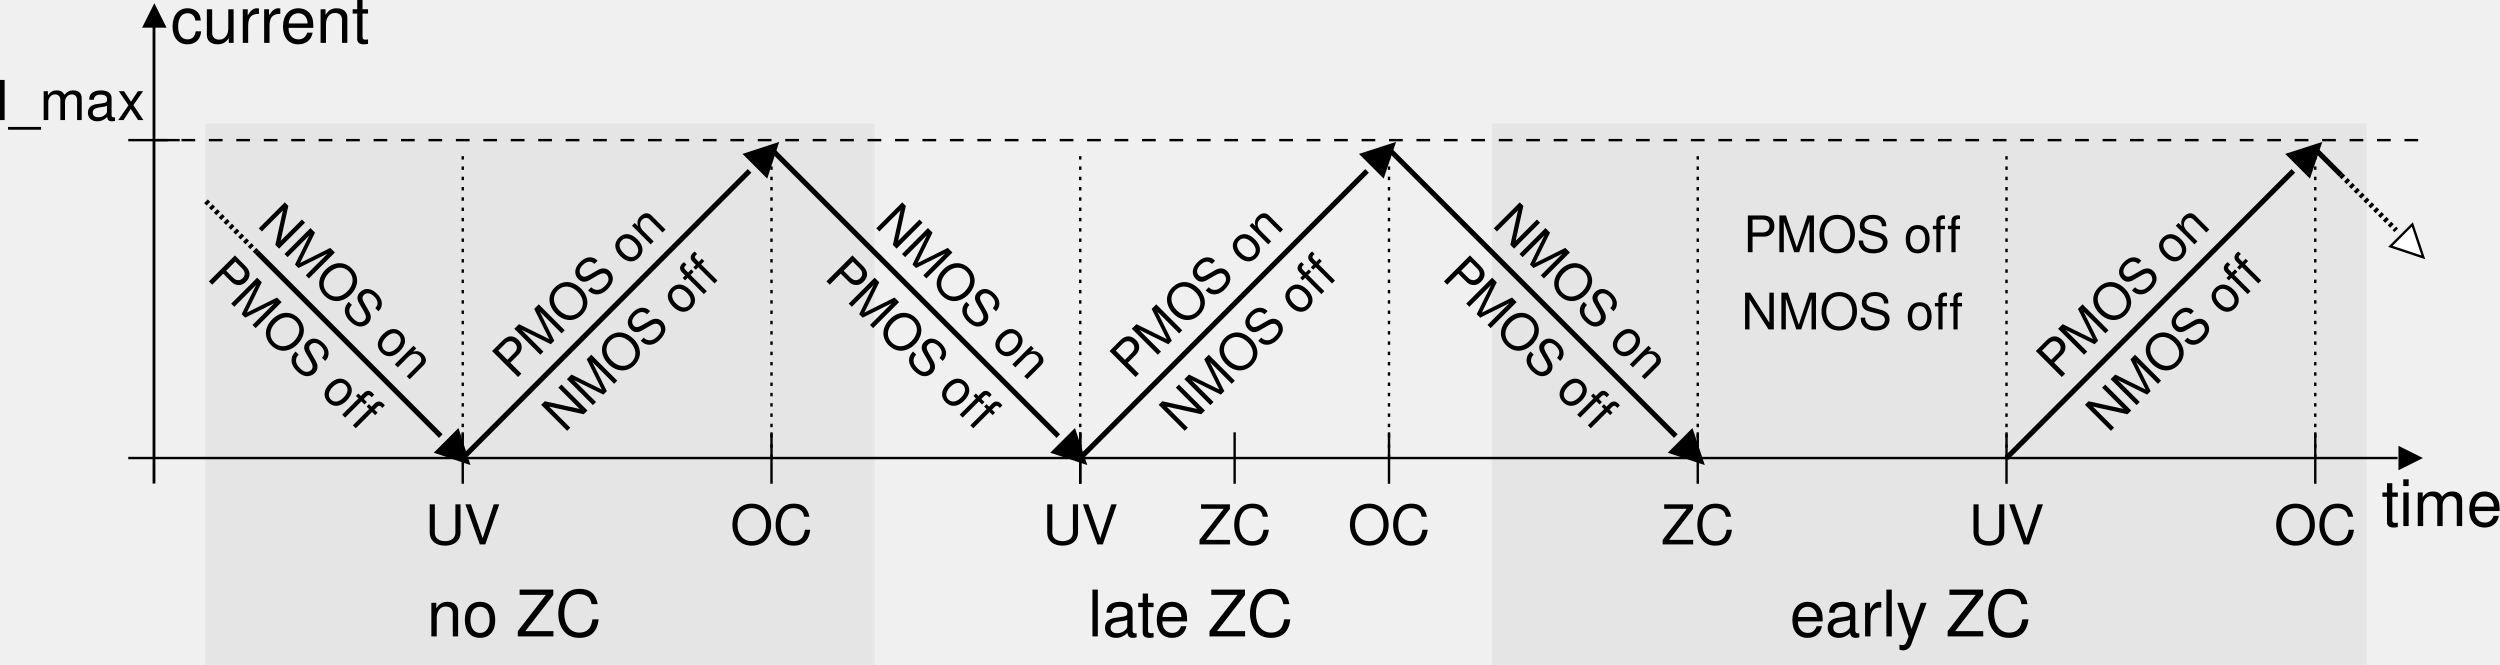
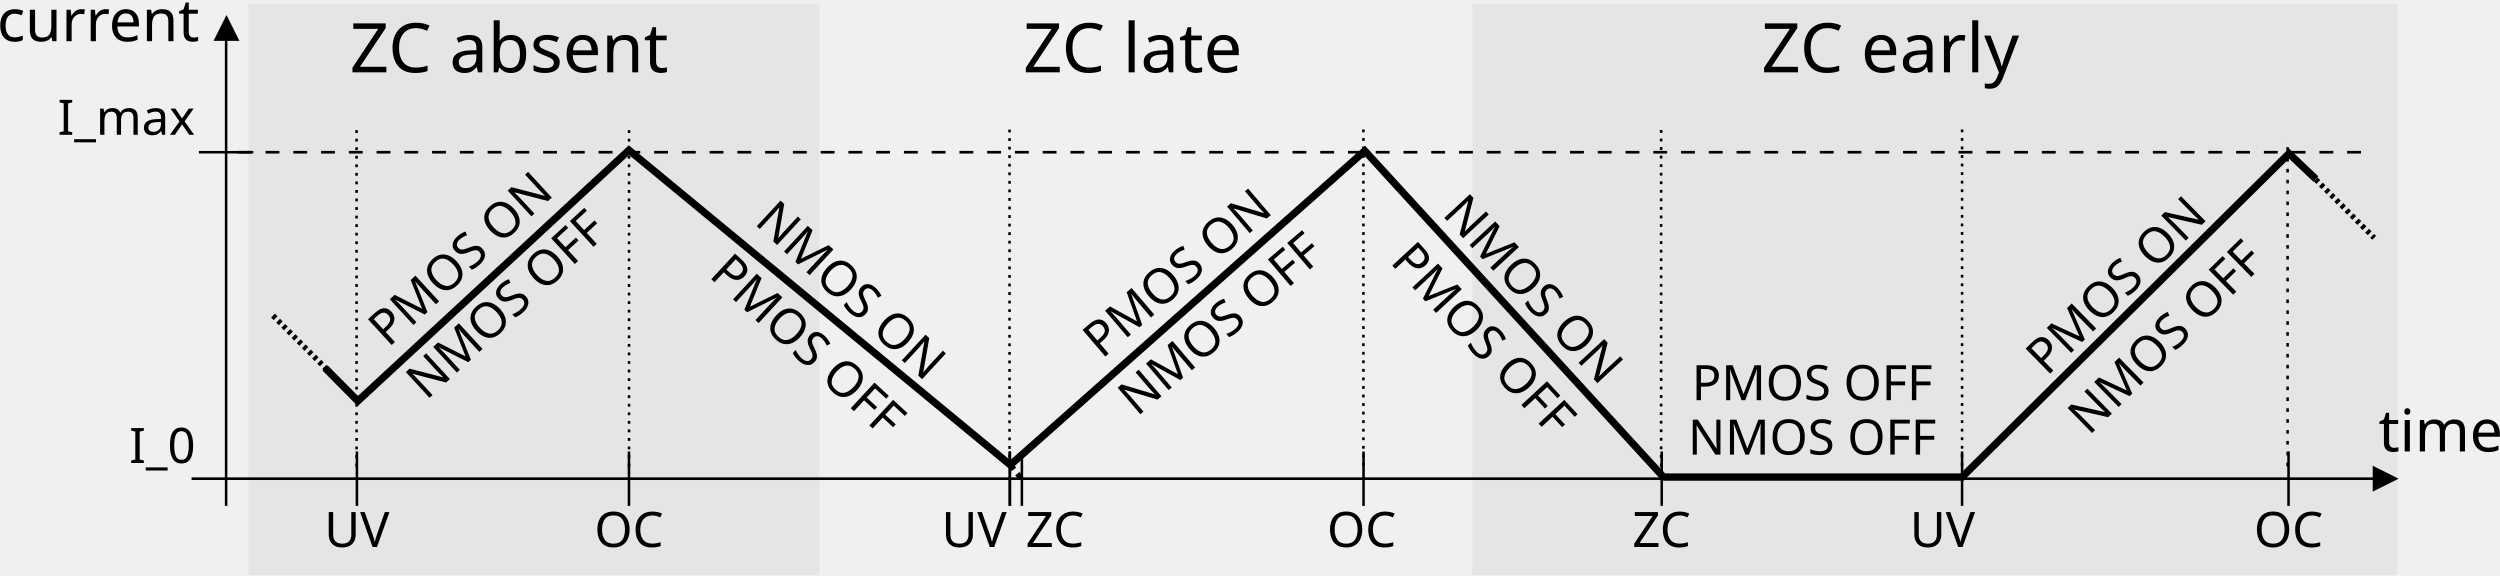
- <svg xmlns="http://www.w3.org/2000/svg" width="545.672" height="145.09" viewBox="-2930 2115 7287.363 1875.089" id="svg2" version="1.1">
-   <defs id="defs170" />
-   <rect id="rect6" style="fill:#e5e5e5;stroke:#000000;stroke-width:0;stroke-linecap:butt;stroke-linejoin:miter" rx="0" height="1577.504" width="2550" y="2443.869" x="1418.875" />
-   <rect id="rect8" style="fill:#e5e5e5;stroke:#000000;stroke-width:0;stroke-linecap:butt;stroke-linejoin:miter" rx="0" height="1577.504" width="1950" y="2443.869" x="-2331.125" />
-   <polyline id="polyline10" style="fill:none;stroke:#000000;stroke-width:7;stroke-linecap:butt;stroke-linejoin:miter;stroke-dasharray:40, 40" points="-2400,2400 4200,2400 " transform="translate(-81.12475,92.15911)" />
-   <polyline id="polyline12" style="fill:none;stroke:#000000;stroke-width:7;stroke-linecap:butt;stroke-linejoin:miter" points="2100,3225 2100,3375 " transform="translate(-81.12475,118.8688)" />
-   <polyline id="polyline14" style="fill:none;stroke:#000000;stroke-width:7;stroke-linecap:butt;stroke-linejoin:miter;stroke-dasharray:10, 20" points="2100,3300 2100,2400 " transform="translate(-81.12475,118.8688)" />
-   <polyline id="polyline16" style="fill:none;stroke:#000000;stroke-width:7;stroke-linecap:butt;stroke-linejoin:miter" points="300,3225 300,3375 " transform="translate(-81.12475,118.8688)" />
-   <polyline id="polyline18" style="fill:none;stroke:#000000;stroke-width:7;stroke-linecap:butt;stroke-linejoin:miter" points="1200,3225 1200,3375 " transform="translate(-81.12475,118.8688)" />
-   <polyline id="polyline20" style="fill:none;stroke:#000000;stroke-width:7;stroke-linecap:butt;stroke-linejoin:miter;stroke-dasharray:10, 20" points="1200,3300 1200,2400 " transform="translate(-81.12475,118.8688)" />
-   <polyline id="polyline22" style="fill:none;stroke:#000000;stroke-width:7;stroke-linecap:butt;stroke-linejoin:miter;stroke-dasharray:10, 20" points="300,3300 300,2400 " transform="translate(-81.12475,118.8688)" />
-   <polyline id="polyline24" style="fill:none;stroke:#000000;stroke-width:7;stroke-linecap:butt;stroke-linejoin:miter" points="300,3225 300,3375 " transform="translate(-81.12475,118.8688)" />
-   <polyline id="polyline26" style="fill:none;stroke:#000000;stroke-width:7;stroke-linecap:butt;stroke-linejoin:miter" points="-1500,3225 -1500,3375 " transform="translate(-81.12475,118.8688)" />
-   <polyline id="polyline28" style="fill:none;stroke:#000000;stroke-width:7;stroke-linecap:butt;stroke-linejoin:miter;stroke-dasharray:10, 20" points="-1500,3300 -1500,2400 " transform="translate(-81.12475,118.8688)" />
-   <polyline id="polyline30" style="fill:none;stroke:#000000;stroke-width:7;stroke-linecap:butt;stroke-linejoin:miter" points="300,3300 375,3225 " transform="translate(-81.12475,118.8688)" />
-   <polyline id="polyline32" style="fill:none;stroke:#000000;stroke-width:7;stroke-linecap:butt;stroke-linejoin:miter" points="-600,3225 -600,3375 " transform="translate(-81.12475,118.8688)" />
-   <polyline id="polyline34" style="fill:none;stroke:#000000;stroke-width:7;stroke-linecap:butt;stroke-linejoin:miter;stroke-dasharray:10, 20" points="-600,3300 -600,2400 " transform="translate(-81.12475,118.8688)" />
-   <polyline id="polyline36" style="fill:none;stroke:#000000;stroke-width:7;stroke-linecap:butt;stroke-linejoin:miter" points="3000,3225 3000,3375 " transform="translate(-81.12475,118.8688)" />
-   <polyline id="polyline38" style="fill:none;stroke:#000000;stroke-width:7;stroke-linecap:butt;stroke-linejoin:miter;stroke-dasharray:10, 20" points="3000,3300 3000,2400 " transform="translate(-81.12475,118.8688)" />
-   <polyline id="polyline40" style="fill:none;stroke:#000000;stroke-width:15;stroke-linecap:butt;stroke-linejoin:miter" points="-600,2400 236,3236 " transform="translate(-81.12475,118.8688)" />
-   <polygon id="polygon42" style="fill:#000000;stroke:#000000;stroke-width:7;stroke-miterlimit:8" points="219,3283 315,3315 283,3219 219,3283 " transform="translate(-81.12475,118.8688)" />
-   <polyline id="polyline44" style="fill:none;stroke:#000000;stroke-width:15;stroke-linecap:butt;stroke-linejoin:miter" points="300,3300 1136,2463 " transform="translate(-81.12475,118.8688)" />
-   <polygon id="polygon46" style="fill:#000000;stroke:#000000;stroke-width:7;stroke-miterlimit:8" points="1119,2415 1183,2479 1183,2479 1215,2384 " transform="translate(-81.12475,118.8688)" />
-   <polyline id="polyline48" style="fill:none;stroke:#000000;stroke-width:15;stroke-linecap:butt;stroke-linejoin:miter" points="1200,2400 2036,3236 " transform="translate(-81.12475,118.8688)" />
-   <polygon id="polygon50" style="fill:#000000;stroke:#000000;stroke-width:7;stroke-miterlimit:8" points="2019,3283 2115,3315 2083,3219 2019,3283 " transform="translate(-81.12475,118.8688)" />
-   <polyline id="polyline52" style="fill:none;stroke:#000000;stroke-width:7;stroke-linecap:butt;stroke-linejoin:miter" points="-2475,3300 4140,3300 " transform="translate(-81.12475,118.8688)" />
-   <polygon id="polygon54" style="fill:#000000;stroke:#000000;stroke-width:7;stroke-miterlimit:8" points="4146,3330 4206,3300 4146,3270 4146,3330 " transform="translate(-81.12475,118.8688)" />
-   <polyline id="polyline56" style="fill:none;stroke:#000000;stroke-width:7;stroke-linecap:butt;stroke-linejoin:miter" points="750,3225 750,3375 " transform="translate(-81.12475,118.8688)" />
-   <polyline id="polyline58" style="fill:none;stroke:#000000;stroke-width:15;stroke-linecap:butt;stroke-linejoin:miter" points="-2100,2700 -1564,3236 " transform="translate(-81.12475,118.8688)" />
-   <polygon id="polygon60" style="fill:#000000;stroke:#000000;stroke-width:7;stroke-miterlimit:8" points="-1578,3283 -1483,3315 -1514,3219 -1578,3283 " transform="translate(-81.12475,118.8688)" />
-   <polyline id="polyline62" style="fill:none;stroke:#000000;stroke-width:15;stroke-linecap:butt;stroke-linejoin:miter;stroke-dasharray:10, 10" points="-2100,2700 -2250,2550 " transform="translate(-81.12475,118.8688)" />
-   <polyline id="polyline64" style="fill:none;stroke:#000000;stroke-width:7;stroke-linecap:butt;stroke-linejoin:miter" points="-2400,3375 -2400,2234 " transform="matrix(1.170973,0,0,1.170973,329.21,-458.7628)" />
-   <polygon id="polygon66" style="fill:#000000;stroke:#000000;stroke-width:7;stroke-miterlimit:8" points="-2429,2229 -2369,2229 -2369,2229 -2399,2169 " transform="translate(-81.12475,-68.09896)" />
-   <polyline id="polyline68" style="fill:none;stroke:#000000;stroke-width:7;stroke-linecap:butt;stroke-linejoin:miter" points="-2475,2400 -2325,2400 " transform="translate(-81.12475,92.15911)" />
-   <polyline id="polyline70" style="fill:none;stroke:#000000;stroke-width:15;stroke-linecap:butt;stroke-linejoin:miter" points="-1500,3300 -664,2463 " transform="translate(-81.12475,118.8688)" />
-   <polygon id="polygon72" style="fill:#000000;stroke:#000000;stroke-width:7;stroke-miterlimit:8" points="-678,2415 -614,2479 -614,2479 -583,2384 " transform="translate(-81.12475,118.8688)" />
-   <polyline id="polyline74" style="fill:none;stroke:#000000;stroke-width:7;stroke-linecap:butt;stroke-linejoin:miter" points="3900,3225 3900,3375 " transform="translate(-81.12475,118.8688)" />
-   <polyline id="polyline76" style="fill:none;stroke:#000000;stroke-width:15;stroke-linecap:butt;stroke-linejoin:miter;stroke-dasharray:10, 10" points="3975,2475 4136,2636 " transform="translate(-81.12475,118.8688)" />
-   <polygon id="polygon78" style="fill:#ffffff;stroke:#000000;stroke-width:7;stroke-miterlimit:8" points="4119,2683 4215,2715 4183,2619 4119,2683 " transform="translate(-81.12475,118.8688)" />
-   <polyline id="polyline80" style="fill:none;stroke:#000000;stroke-width:15;stroke-linecap:butt;stroke-linejoin:miter" points="3000,3300 3836,2463 " transform="translate(-81.12475,118.8688)" />
-   <polygon id="polygon82" style="fill:#000000;stroke:#000000;stroke-width:7;stroke-miterlimit:8" points="3819,2415 3883,2479 3883,2479 3915,2384 " transform="translate(-81.12475,118.8688)" />
-   <polyline id="polyline84" style="fill:none;stroke:#000000;stroke-width:15;stroke-linecap:butt;stroke-linejoin:miter" points="3900,2400 3975,2475 " transform="translate(-81.12475,118.8688)" />
-   <polyline id="polyline86" style="fill:none;stroke:#000000;stroke-width:7;stroke-linecap:butt;stroke-linejoin:miter;stroke-dasharray:10, 20" points="3900,3300 3900,2400 " transform="translate(-81.12475,118.8688)" />
-   <text style="font-size:186.968px;font-style:normal;font-weight:normal;text-anchor:middle;fill:#000000;stroke-width:0.025in;font-family:Helvetica" id="text88" font-size="156" font-weight="normal" font-style="normal" y="3938.74" x="-1431.125" xml:space="preserve">no ZC</text>
-   <text style="font-size:186.968px;font-style:normal;font-weight:normal;text-anchor:middle;fill:#000000;stroke-width:0.025in;font-family:Helvetica" id="text90" font-size="156" font-weight="normal" font-style="normal" y="3938.74" x="2639.197" xml:space="preserve">early ZC</text>
-   <text style="font-size:186.968px;font-style:normal;font-weight:normal;text-anchor:start;fill:#000000;stroke-width:0.025in;font-family:Helvetica" id="text92" font-size="120" font-weight="normal" font-style="normal" y="3617.16" x="4012.037" xml:space="preserve">time</text>
-   <text style="font-size:186.968px;font-style:normal;font-weight:normal;text-anchor:middle;fill:#000000;stroke-width:0.025in;font-family:Helvetica" id="text94" font-size="156" font-weight="normal" font-style="normal" y="3938.74" x="540.649" xml:space="preserve">late ZC</text>
-   <g style="fill:none;stroke-width:0.025in" id="g96" transform="matrix(0.7071055,-0.7071081,0.7071081,0.7071055,3443.875,3118.869)">
-     <text style="font-size:146.903px;font-style:normal;font-weight:normal;text-anchor:middle;fill:#000000;font-family:Helvetica" id="text98" font-size="108" font-weight="normal" font-style="normal" y="0" x="0" xml:space="preserve">NMOS off</text>
-   </g>
-   <g style="fill:none;stroke-width:0.025in" id="g100" transform="matrix(0.7071055,-0.7071081,0.7071081,0.7071055,3293.875,2968.869)">
-     <text style="font-size:146.903px;font-style:normal;font-weight:normal;text-anchor:middle;fill:#000000;font-family:Helvetica" id="text102" font-size="108" font-weight="normal" font-style="normal" y="0" x="0" xml:space="preserve">PMOS on</text>
-   </g>
-   <text style="font-size:146.903px;font-style:normal;font-weight:normal;text-anchor:middle;fill:#000000;stroke-width:0.025in;font-family:Helvetica" id="text104" font-size="108" font-weight="normal" font-style="normal" y="3043.869" x="2468.875" xml:space="preserve">NMOS off</text>
-   <text style="font-size:146.903px;font-style:normal;font-weight:normal;text-anchor:middle;fill:#000000;stroke-width:0.025in;font-family:Helvetica" id="text106" font-size="108" font-weight="normal" font-style="normal" y="2818.869" x="2468.875" xml:space="preserve">PMOS off</text>
-   <g style="fill:none;stroke-width:0.025in" id="g108" transform="matrix(0.7071159,0.7070977,-0.7070977,0.7071159,1643.875,2968.869)">
-     <text style="font-size:146.903px;font-style:normal;font-weight:normal;text-anchor:middle;fill:#000000;font-family:Helvetica" id="text110" font-size="108" font-weight="normal" font-style="normal" y="0" x="0" xml:space="preserve">NMOS on</text>
-   </g>
-   <g style="fill:none;stroke-width:0.025in" id="g112" transform="matrix(0.7071159,0.7070977,-0.7070977,0.7071159,1493.875,3118.869)">
-     <text style="font-size:146.903px;font-style:normal;font-weight:normal;text-anchor:middle;fill:#000000;font-family:Helvetica" id="text114" font-size="108" font-weight="normal" font-style="normal" y="0" x="0" xml:space="preserve">PMOS off</text>
-   </g>
-   <g style="fill:none;stroke-width:0.025in" id="g116" transform="matrix(0.7071055,-0.7071081,0.7071081,0.7071055,743.8752,3118.869)">
-     <text style="font-size:146.903px;font-style:normal;font-weight:normal;text-anchor:middle;fill:#000000;font-family:Helvetica" id="text118" font-size="108" font-weight="normal" font-style="normal" y="0" x="0" xml:space="preserve">NMOS off</text>
-   </g>
-   <g style="fill:none;stroke-width:0.025in" id="g120" transform="matrix(0.7071055,-0.7071081,0.7071081,0.7071055,593.8752,2968.869)">
-     <text style="font-size:146.903px;font-style:normal;font-weight:normal;text-anchor:middle;fill:#000000;font-family:Helvetica" id="text122" font-size="108" font-weight="normal" font-style="normal" y="0" x="0" xml:space="preserve">PMOS on</text>
-   </g>
-   <g style="fill:none;stroke-width:0.025in" id="g124" transform="matrix(0.7071159,0.7070977,-0.7070977,0.7071159,-156.1248,2968.869)">
-     <text style="font-size:146.903px;font-style:normal;font-weight:normal;text-anchor:middle;fill:#000000;font-family:Helvetica" id="text126" font-size="108" font-weight="normal" font-style="normal" y="0" x="0" xml:space="preserve">NMOS on</text>
-   </g>
-   <g style="fill:none;stroke-width:0.025in" id="g128" transform="matrix(0.7071159,0.7070977,-0.7070977,0.7071159,-306.1248,3118.869)">
-     <text style="font-size:146.903px;font-style:normal;font-weight:normal;text-anchor:middle;fill:#000000;font-family:Helvetica" id="text130" font-size="108" font-weight="normal" font-style="normal" y="0" x="0" xml:space="preserve">PMOS off</text>
-   </g>
-   <g style="fill:none;stroke-width:0.025in" id="g132" transform="matrix(0.7071055,-0.7071081,0.7071081,0.7071055,-1056.125,3118.869)">
-     <text style="font-size:146.903px;font-style:normal;font-weight:normal;text-anchor:middle;fill:#000000;font-family:Helvetica" id="text134" font-size="108" font-weight="normal" font-style="normal" y="0" x="0" xml:space="preserve">NMOS off</text>
-   </g>
-   <g style="fill:none;stroke-width:0.025in" id="g136" transform="matrix(0.7071055,-0.7071081,0.7071081,0.7071055,-1206.125,2968.869)">
-     <text style="font-size:146.903px;font-style:normal;font-weight:normal;text-anchor:middle;fill:#000000;font-family:Helvetica" id="text138" font-size="108" font-weight="normal" font-style="normal" y="0" x="0" xml:space="preserve">PMOS on</text>
-   </g>
-   <g style="fill:none;stroke-width:0.025in" id="g140" transform="matrix(0.7071159,0.7070977,-0.7070977,0.7071159,-1956.125,2968.869)">
-     <text style="font-size:146.903px;font-style:normal;font-weight:normal;text-anchor:middle;fill:#000000;font-family:Helvetica" id="text142" font-size="108" font-weight="normal" font-style="normal" y="0" x="0" xml:space="preserve">NMOS on</text>
-   </g>
-   <g style="fill:none;stroke-width:0.025in" id="g144" transform="matrix(0.7071159,0.7070977,-0.7070977,0.7071159,-2106.125,3118.869)">
-     <text style="font-size:146.903px;font-style:normal;font-weight:normal;text-anchor:middle;fill:#000000;font-family:Helvetica" id="text146" font-size="108" font-weight="normal" font-style="normal" y="0" x="0" xml:space="preserve">PMOS off</text>
-   </g>
-   <text style="font-size:186.968px;font-style:normal;font-weight:normal;text-anchor:start;fill:#000000;stroke-width:0.025in;font-family:Helvetica" id="text148" font-size="120" font-weight="normal" font-style="normal" y="2208.611" x="-2432.835" xml:space="preserve">current</text>
-   <text style="font-size:160.258px;font-style:normal;font-weight:normal;text-anchor:middle;fill:#000000;stroke-width:0.025in;font-family:Helvetica" id="text150" font-size="108" font-weight="normal" font-style="normal" y="2433.611" x="-2727.706" xml:space="preserve">I_max</text>
-   <text style="font-size:160.258px;font-style:normal;font-weight:normal;text-anchor:middle;fill:#000000;stroke-width:0.025in;font-family:Helvetica" id="text152" font-size="108" font-weight="normal" font-style="normal" y="3670.579" x="-1581.125" xml:space="preserve">UV</text>
-   <text style="font-size:160.258px;font-style:normal;font-weight:normal;text-anchor:middle;fill:#000000;stroke-width:0.025in;font-family:Helvetica" id="text154" font-size="108" font-weight="normal" font-style="normal" y="3670.579" x="-681.125" xml:space="preserve">OC</text>
-   <text style="font-size:160.258px;font-style:normal;font-weight:normal;text-anchor:middle;fill:#000000;stroke-width:0.025in;font-family:Helvetica" id="text156" font-size="108" font-weight="normal" font-style="normal" y="3670.579" x="218.875" xml:space="preserve">UV</text>
-   <text style="font-size:160.258px;font-style:normal;font-weight:normal;text-anchor:middle;fill:#000000;stroke-width:0.025in;font-family:Helvetica" id="text158" font-size="108" font-weight="normal" font-style="normal" y="3670.579" x="668.875" xml:space="preserve">ZC</text>
-   <text style="font-size:160.258px;font-style:normal;font-weight:normal;text-anchor:middle;fill:#000000;stroke-width:0.025in;font-family:Helvetica" id="text160" font-size="108" font-weight="normal" font-style="normal" y="3670.579" x="1118.875" xml:space="preserve">OC</text>
-   <text style="font-size:160.258px;font-style:normal;font-weight:normal;text-anchor:middle;fill:#000000;stroke-width:0.025in;font-family:Helvetica" id="text162" font-size="108" font-weight="normal" font-style="normal" y="3670.579" x="2018.875" xml:space="preserve">ZC</text>
-   <text style="font-size:160.258px;font-style:normal;font-weight:normal;text-anchor:middle;fill:#000000;stroke-width:0.025in;font-family:Helvetica" id="text164" font-size="108" font-weight="normal" font-style="normal" y="3670.579" x="2918.875" xml:space="preserve">UV</text>
-   <text style="font-size:160.258px;font-style:normal;font-weight:normal;text-anchor:middle;fill:#000000;stroke-width:0.025in;font-family:Helvetica" id="text166" font-size="108" font-weight="normal" font-style="normal" y="3670.579" x="3818.875" xml:space="preserve">OC</text>
+ <svg xmlns="http://www.w3.org/2000/svg" width="5.677in" height="1.306in" viewBox="-2487 1965 6794.008 1585.469" id="svg2" version="1.1">
+   <defs id="defs214">
+     </defs>
+   <rect id="rect6" style="fill:#e5e5e5;stroke:#000000;stroke-width:0;stroke-linecap:butt;stroke-linejoin:miter" rx="0" height="1575" width="1573.964" y="1975.469" x="-1850.969" />
+   <rect id="rect8" style="fill:#e5e5e5;stroke:#000000;stroke-width:0;stroke-linecap:butt;stroke-linejoin:miter" rx="0" height="1575" width="2550" y="1975.469" x="1522.995" />
+   <polyline id="polyline10" style="fill:none;stroke:#000000;stroke-width:7;stroke-linecap:butt;stroke-linejoin:miter" points="300,3225 300,3375 " transform="translate(-52.00457,-15.37512)" />
+   <polyline id="polyline12" style="fill:none;stroke:#000000;stroke-width:7;stroke-linecap:butt;stroke-linejoin:miter" points="300,3225 300,3375 " transform="translate(-52.00457,-15.37512)" />
+   <polyline id="polyline14" style="fill:none;stroke:#000000;stroke-width:7;stroke-linecap:butt;stroke-linejoin:miter" points="-1500,3225 -1500,3375 " transform="translate(-52.00457,-15.37512)" />
+   <polyline id="polyline26" style="fill:none;stroke:#000000;stroke-width:15;stroke-linecap:butt;stroke-linejoin:miter;stroke-dasharray:10, 10" points="-2100,2700 -2250,2550 " transform="translate(465.2425,283.4719)" />
+   <polyline id="polyline28" style="fill:none;stroke:#000000;stroke-width:7;stroke-linecap:butt;stroke-linejoin:miter" points="-2475,2400 -2325,2400 " transform="translate(487.4399,-15.37512)" />
+   <polyline id="polyline30" style="fill:none;stroke:#000000;stroke-width:7;stroke-linecap:butt;stroke-linejoin:miter" points="-2400,3375 -2400,2084 " transform="translate(487.4399,-15.37512)" />
+   <polygon id="polygon32" style="fill:#000000;stroke:#000000;stroke-width:7;stroke-miterlimit:8" points="-2429,2079 -2369,2079 -2369,2079 -2399,2019 " transform="translate(487.4399,-4.88592)" />
+   <polyline id="polyline40" style="fill:none;stroke:#000000;stroke-width:7;stroke-linecap:butt;stroke-linejoin:miter" points="-750,3225 -750,3375 " transform="translate(-52.00457,-15.37512)" />
+   <polyline id="polyline64" style="fill:none;stroke:#000000;stroke-width:7.309;stroke-linecap:butt;stroke-linejoin:miter;stroke-miterlimit:4;stroke-dasharray:none" points="-2475,3300 4065,3300 " transform="matrix(0.9206093,0,0,1,270.7187,-15.37512)" />
+   <polygon id="polygon66" style="fill:#000000;stroke:#000000;stroke-width:7;stroke-miterlimit:8" points="4071,3270 4071,3330 4071,3330 4131,3300 " transform="translate(-62.49377,-15.37512)" />
+   <polyline id="polyline68" style="fill:none;stroke:#000000;stroke-width:7;stroke-linecap:butt;stroke-linejoin:miter" points="1275,3225 1275,3375 " transform="translate(-52.00457,-15.37512)" />
+   <polyline id="polyline72" style="fill:none;stroke:#000000;stroke-width:7;stroke-linecap:butt;stroke-linejoin:miter;stroke-dasharray:10, 20" points="2925,3300 2925,2100 " transform="matrix(1,0,0,0.7858456,-52.00457,655.7462)" />
+   <polyline id="polyline92" style="fill:none;stroke:#000000;stroke-width:7;stroke-linecap:butt;stroke-linejoin:miter" points="1950,3225 1950,3375 " transform="translate(94.9948,-15.37512)" />
+   <polyline id="polyline102" style="fill:none;stroke:#000000;stroke-width:7;stroke-linecap:butt;stroke-linejoin:miter" points="600,3225 600,3375 " transform="translate(-318.8597,-15.37512)" />
+   <polyline id="polyline104" style="fill:none;stroke:#000000;stroke-width:7;stroke-linecap:butt;stroke-linejoin:miter" points="2925,3225 2925,3375 " transform="translate(-52.00457,-15.37512)" />
+   <polyline id="polyline106" style="fill:none;stroke:#000000;stroke-width:7;stroke-linecap:butt;stroke-linejoin:miter" points="3825,3225 3825,3375 " transform="translate(-52.00457,-15.37512)" />
+   <polyline id="polyline108" style="fill:none;stroke:#000000;stroke-width:15;stroke-linecap:butt;stroke-linejoin:miter;stroke-dasharray:10, 10" points="3900,2475 4061,2636 " transform="translate(-52.00457,-15.37512)" />
+   <polyline id="polyline112" style="fill:none;stroke:#000000;stroke-width:7.346;stroke-linecap:butt;stroke-linejoin:miter;stroke-miterlimit:4;stroke-dasharray:41.976, 41.976;stroke-dashoffset:0" points="-2400,2400 4050,2400 " transform="matrix(0.9113703,0,0,1,306.9455,-15.37512)" />
+   <polyline id="polyline120" style="fill:none;stroke:#000000;stroke-width:7;stroke-linecap:butt;stroke-linejoin:miter;stroke-dasharray:10, 20" points="3825,3300 3825,2400 " transform="translate(-54.62687,-49.46501)" />
+   <text style="font-style:normal;font-variant:normal;font-weight:normal;font-stretch:normal;font-size:134.861px;font-family:Sans;-inkscape-font-specification:Sans;text-anchor:middle;fill:#000000;stroke-width:0.025in" id="text122" font-size="120" font-weight="normal" font-style="normal" y="3472.912" x="-1552.005" xml:space="preserve">UV</text>
+   <text style="font-style:normal;font-variant:normal;font-weight:normal;font-stretch:normal;font-size:134.861px;font-family:Sans;-inkscape-font-specification:Sans;text-anchor:middle;fill:#000000;stroke-width:0.025in" id="text124" font-size="120" font-weight="normal" font-style="normal" y="3472.912" x="149.463" xml:space="preserve">UV</text>
+   <text style="font-style:normal;font-variant:normal;font-weight:normal;font-stretch:normal;font-size:134.861px;font-family:Sans;-inkscape-font-specification:Sans;text-anchor:middle;fill:#000000;stroke-width:0.025in" id="text126" font-size="120" font-weight="normal" font-style="normal" y="3472.912" x="1217.674" xml:space="preserve">OC</text>
+   <text style="font-style:normal;font-variant:normal;font-weight:normal;font-stretch:normal;font-size:134.861px;font-family:Sans;-inkscape-font-specification:Sans;text-anchor:start;fill:#000000;stroke-width:0.025in" id="text128" font-size="120" font-weight="normal" font-style="normal" y="2336.597" x="-2377.003" xml:space="preserve">I_max</text>
+   <text style="font-style:normal;font-variant:normal;font-weight:normal;font-stretch:normal;font-size:161.833px;font-family:Sans;-inkscape-font-specification:Sans;text-anchor:start;fill:#000000;stroke-width:0.025in" id="text130" font-size="120" font-weight="normal" font-style="normal" y="2078.631" x="-2544.081" xml:space="preserve">current</text>
+   <text style="font-style:normal;font-variant:normal;font-weight:normal;font-stretch:normal;font-size:188.806px;font-family:Sans;-inkscape-font-specification:Sans;text-anchor:middle;fill:#000000;stroke-width:0.025in" id="text132" font-size="168" font-weight="normal" font-style="normal" y="2164.32" x="-1132.282" xml:space="preserve">ZC absent</text>
+   <text style="font-style:normal;font-variant:normal;font-weight:normal;font-stretch:normal;font-size:188.806px;font-family:Sans;-inkscape-font-specification:Sans;text-anchor:middle;fill:#000000;stroke-width:0.025in" id="text134" font-size="168" font-weight="normal" font-style="normal" y="2164.32" x="586.801" xml:space="preserve">ZC late</text>
+   <text style="font-style:normal;font-variant:normal;font-weight:normal;font-stretch:normal;font-size:134.861px;font-family:Sans;-inkscape-font-specification:Sans;text-anchor:middle;fill:#000000;stroke-width:0.025in" id="text136" font-size="120" font-weight="normal" font-style="normal" y="3472.912" x="-802.005" xml:space="preserve">OC</text>
+   <text style="font-style:normal;font-variant:normal;font-weight:normal;font-stretch:normal;font-size:188.806px;font-family:Sans;-inkscape-font-specification:Sans;text-anchor:middle;fill:#000000;stroke-width:0.025in" id="text140" font-size="168" font-weight="normal" font-style="normal" y="2164.32" x="2674.968" xml:space="preserve">ZC early</text>
+   <text style="font-style:normal;font-variant:normal;font-weight:normal;font-stretch:normal;font-size:134.861px;font-family:Sans;-inkscape-font-specification:Sans;text-anchor:middle;fill:#000000;stroke-width:0.025in" id="text142" font-size="120" font-weight="normal" font-style="normal" y="3068.152" x="2459.785" xml:space="preserve">PMOS OFF</text>
+   <text style="font-style:normal;font-variant:normal;font-weight:normal;font-stretch:normal;font-size:134.861px;font-family:Sans;-inkscape-font-specification:Sans;text-anchor:middle;fill:#000000;stroke-width:0.025in" id="text144" font-size="120" font-weight="normal" font-style="normal" y="3472.912" x="2044.619" xml:space="preserve">ZC</text>
+   <text xml:space="preserve" x="3182.473" y="877.7" font-style="normal" font-weight="normal" font-size="120" id="text148" style="font-style:normal;font-variant:normal;font-weight:normal;font-stretch:normal;font-size:134.861px;font-family:Sans;-inkscape-font-specification:Sans;text-anchor:middle;fill:#000000;stroke-width:0.025in" transform="matrix(0.6795957,0.7335869,-0.7335869,0.6795957,0,0)">PMOS OFF</text>
+   <text xml:space="preserve" x="3175.122" y="683.083" font-style="normal" font-weight="normal" font-size="120" id="text152" style="font-style:normal;font-variant:normal;font-weight:normal;font-stretch:normal;font-size:134.861px;font-family:Sans;-inkscape-font-specification:Sans;text-anchor:middle;fill:#000000;stroke-width:0.025in" transform="matrix(0.6795957,0.7335869,-0.7335869,0.6795957,0,0)">NMOS ON</text>
+   <text style="font-style:normal;font-variant:normal;font-weight:normal;font-stretch:normal;font-size:134.861px;font-family:Sans;-inkscape-font-specification:Sans;text-anchor:middle;fill:#000000;stroke-width:0.025in" id="text154" font-size="120" font-weight="normal" font-style="normal" y="3218.152" x="2459.785" xml:space="preserve">NMOS OFF</text>
+   <text style="font-style:normal;font-variant:normal;font-weight:normal;font-stretch:normal;font-size:134.861px;font-family:Sans;-inkscape-font-specification:Sans;text-anchor:middle;fill:#000000;stroke-width:0.025in" id="text158" font-size="120" font-weight="normal" font-style="normal" y="3472.912" x="372.255" xml:space="preserve">ZC</text>
+   <text xml:space="preserve" x="-1226.266" y="2757.437" font-style="normal" font-weight="normal" font-size="120" id="text162" style="font-style:normal;font-variant:normal;font-weight:normal;font-stretch:normal;font-size:134.861px;font-family:Sans;-inkscape-font-specification:Sans;text-anchor:middle;fill:#000000;stroke-width:0.025in" transform="matrix(0.7604566,-0.6493888,0.6493888,0.7604566,0,0)">NMOS OFF</text>
+   <text xml:space="preserve" x="-2746.375" y="1159.072" font-style="normal" font-weight="normal" font-size="120" id="text166" style="font-style:normal;font-variant:normal;font-weight:normal;font-stretch:normal;font-size:134.861px;font-family:Sans;-inkscape-font-specification:Sans;text-anchor:middle;fill:#000000;stroke-width:0.025in" transform="matrix(0.7357106,-0.677296,0.677296,0.7357106,0,0)">PMOS ON</text>
+   <text xml:space="preserve" x="-2738.974" y="1336.817" font-style="normal" font-weight="normal" font-size="120" id="text170" style="font-style:normal;font-variant:normal;font-weight:normal;font-stretch:normal;font-size:134.861px;font-family:Sans;-inkscape-font-specification:Sans;text-anchor:middle;fill:#000000;stroke-width:0.025in" transform="matrix(0.7357106,-0.677296,0.677296,0.7357106,0,0)">NMOS OFF</text>
+   <text xml:space="preserve" x="1738.135" y="2205.606" font-style="normal" font-weight="normal" font-size="120" id="text182" style="font-style:normal;font-variant:normal;font-weight:normal;font-stretch:normal;font-size:134.861px;font-family:Sans;-inkscape-font-specification:Sans;text-anchor:middle;fill:#000000;stroke-width:0.025in" transform="matrix(0.7340911,0.679051,-0.679051,0.7340911,0,0)">NMOS ON</text>
+   <text xml:space="preserve" x="1753.712" y="2398.029" font-style="normal" font-weight="normal" font-size="120" id="text186" style="font-style:normal;font-variant:normal;font-weight:normal;font-stretch:normal;font-size:134.861px;font-family:Sans;-inkscape-font-specification:Sans;text-anchor:middle;fill:#000000;stroke-width:0.025in" transform="matrix(0.7340911,0.679051,-0.679051,0.7340911,0,0)">PMOS OFF</text>
+   <text xml:space="preserve" x="-1225.595" y="2573.434" font-style="normal" font-weight="normal" font-size="120" id="text190" style="font-style:normal;font-variant:normal;font-weight:normal;font-stretch:normal;font-size:134.861px;font-family:Sans;-inkscape-font-specification:Sans;text-anchor:middle;fill:#000000;stroke-width:0.025in" transform="matrix(0.7604566,-0.6493888,0.6493888,0.7604566,0,0)">PMOS ON</text>
+   <text style="font-style:normal;font-variant:normal;font-weight:normal;font-stretch:normal;font-size:134.861px;font-family:Sans;-inkscape-font-specification:Sans;text-anchor:middle;fill:#000000;stroke-width:0.025in" id="text192" font-size="120" font-weight="normal" font-style="normal" y="3472.912" x="2819.051" xml:space="preserve">UV</text>
+   <text style="font-style:normal;font-variant:normal;font-weight:normal;font-stretch:normal;font-size:134.861px;font-family:Sans;-inkscape-font-specification:Sans;text-anchor:middle;fill:#000000;stroke-width:0.025in" id="text194" font-size="120" font-weight="normal" font-style="normal" y="3472.912" x="3772.996" xml:space="preserve">OC</text>
+   <text style="font-style:normal;font-variant:normal;font-weight:normal;font-stretch:normal;font-size:161.833px;font-family:Sans;-inkscape-font-specification:Sans;text-anchor:end;fill:#000000;stroke-width:0.025in" id="text196" font-size="120" font-weight="normal" font-style="normal" y="3209.625" x="4363.773" xml:space="preserve">time</text>
+   <text xml:space="preserve" x="425.203" y="4517.708" font-style="normal" font-weight="normal" font-size="120" id="text200" style="font-style:normal;font-variant:normal;font-weight:normal;font-stretch:normal;font-size:134.861px;font-family:Sans;-inkscape-font-specification:Sans;text-anchor:middle;fill:#000000;stroke-width:0.025in" transform="matrix(0.7140398,-0.7001051,0.7001051,0.7140398,0,0)">NMOS OFF</text>
+   <text xml:space="preserve" x="428.032" y="4319.718" font-style="normal" font-weight="normal" font-size="120" id="text204" style="font-style:normal;font-variant:normal;font-weight:normal;font-stretch:normal;font-size:134.861px;font-family:Sans;-inkscape-font-specification:Sans;text-anchor:middle;fill:#000000;stroke-width:0.025in" transform="matrix(0.7140398,-0.7001051,0.7001051,0.7140398,0,0)">PMOS ON</text>
+   <path style="fill:none;fill-rule:evenodd;stroke:#000000;stroke-width:15.104;stroke-linecap:butt;stroke-linejoin:miter;stroke-miterlimit:4;stroke-dasharray:15.104, 15.104;stroke-dashoffset:0;stroke-opacity:1" d="m 250.109,3246.883 28.027,35.953" id="path4221-6" />
+   <text style="font-style:normal;font-variant:normal;font-weight:normal;font-stretch:normal;font-size:134.861px;font-family:Sans;-inkscape-font-specification:Sans;text-anchor:start;fill:#000000;stroke-width:0.025in" id="text128-5" font-size="120" font-weight="normal" font-style="normal" y="3241.326" x="-2179.623" xml:space="preserve">I_0</text>
+   <path style="fill:none;fill-rule:evenodd;stroke:#000000;stroke-width:20.229;stroke-linecap:butt;stroke-linejoin:miter;stroke-miterlimit:4;stroke-dasharray:none;stroke-opacity:1" d="m -1639.792,2979.367 90.288,91.149 747.42,-691.538 1051.357,867.787 977.188,-865.933 823.285,899.309 823.285,0 901.163,-891.892 74.17,70.461" id="path4289" />
+   <polyline id="polyline72-3" style="fill:none;stroke:#000000;stroke-width:7;stroke-linecap:butt;stroke-linejoin:miter;stroke-dasharray:10, 20" points="2925,3300 2925,2100 " transform="matrix(1,0,0,0.7858455,-881.6173,657.3555)" />
+   <polyline id="polyline72-6" style="fill:none;stroke:#000000;stroke-width:7;stroke-linecap:butt;stroke-linejoin:miter;stroke-dasharray:10, 20" points="2925,3300 2925,2100 " transform="matrix(1,0,0,0.7858455,-1702.397,655.8571)" />
+   <polyline id="polyline72-7" style="fill:none;stroke:#000000;stroke-width:7;stroke-linecap:butt;stroke-linejoin:miter;stroke-dasharray:10, 20" points="2925,3300 2925,2100 " transform="matrix(1,0,0,0.7858455,-2677.892,656.2317)" />
+   <polyline id="polyline72-5" style="fill:none;stroke:#000000;stroke-width:7;stroke-linecap:butt;stroke-linejoin:miter;stroke-dasharray:10, 20" points="2925,3300 2925,2100 " transform="matrix(1,0,0,0.7858455,-3726.812,657.7301)" />
+   <polyline id="polyline72-35" style="fill:none;stroke:#000000;stroke-width:7;stroke-linecap:butt;stroke-linejoin:miter;stroke-dasharray:10, 20" points="2925,3300 2925,2100 " transform="matrix(1,0,0,0.7858455,-4477.914,657.7301)" />
</svg>
